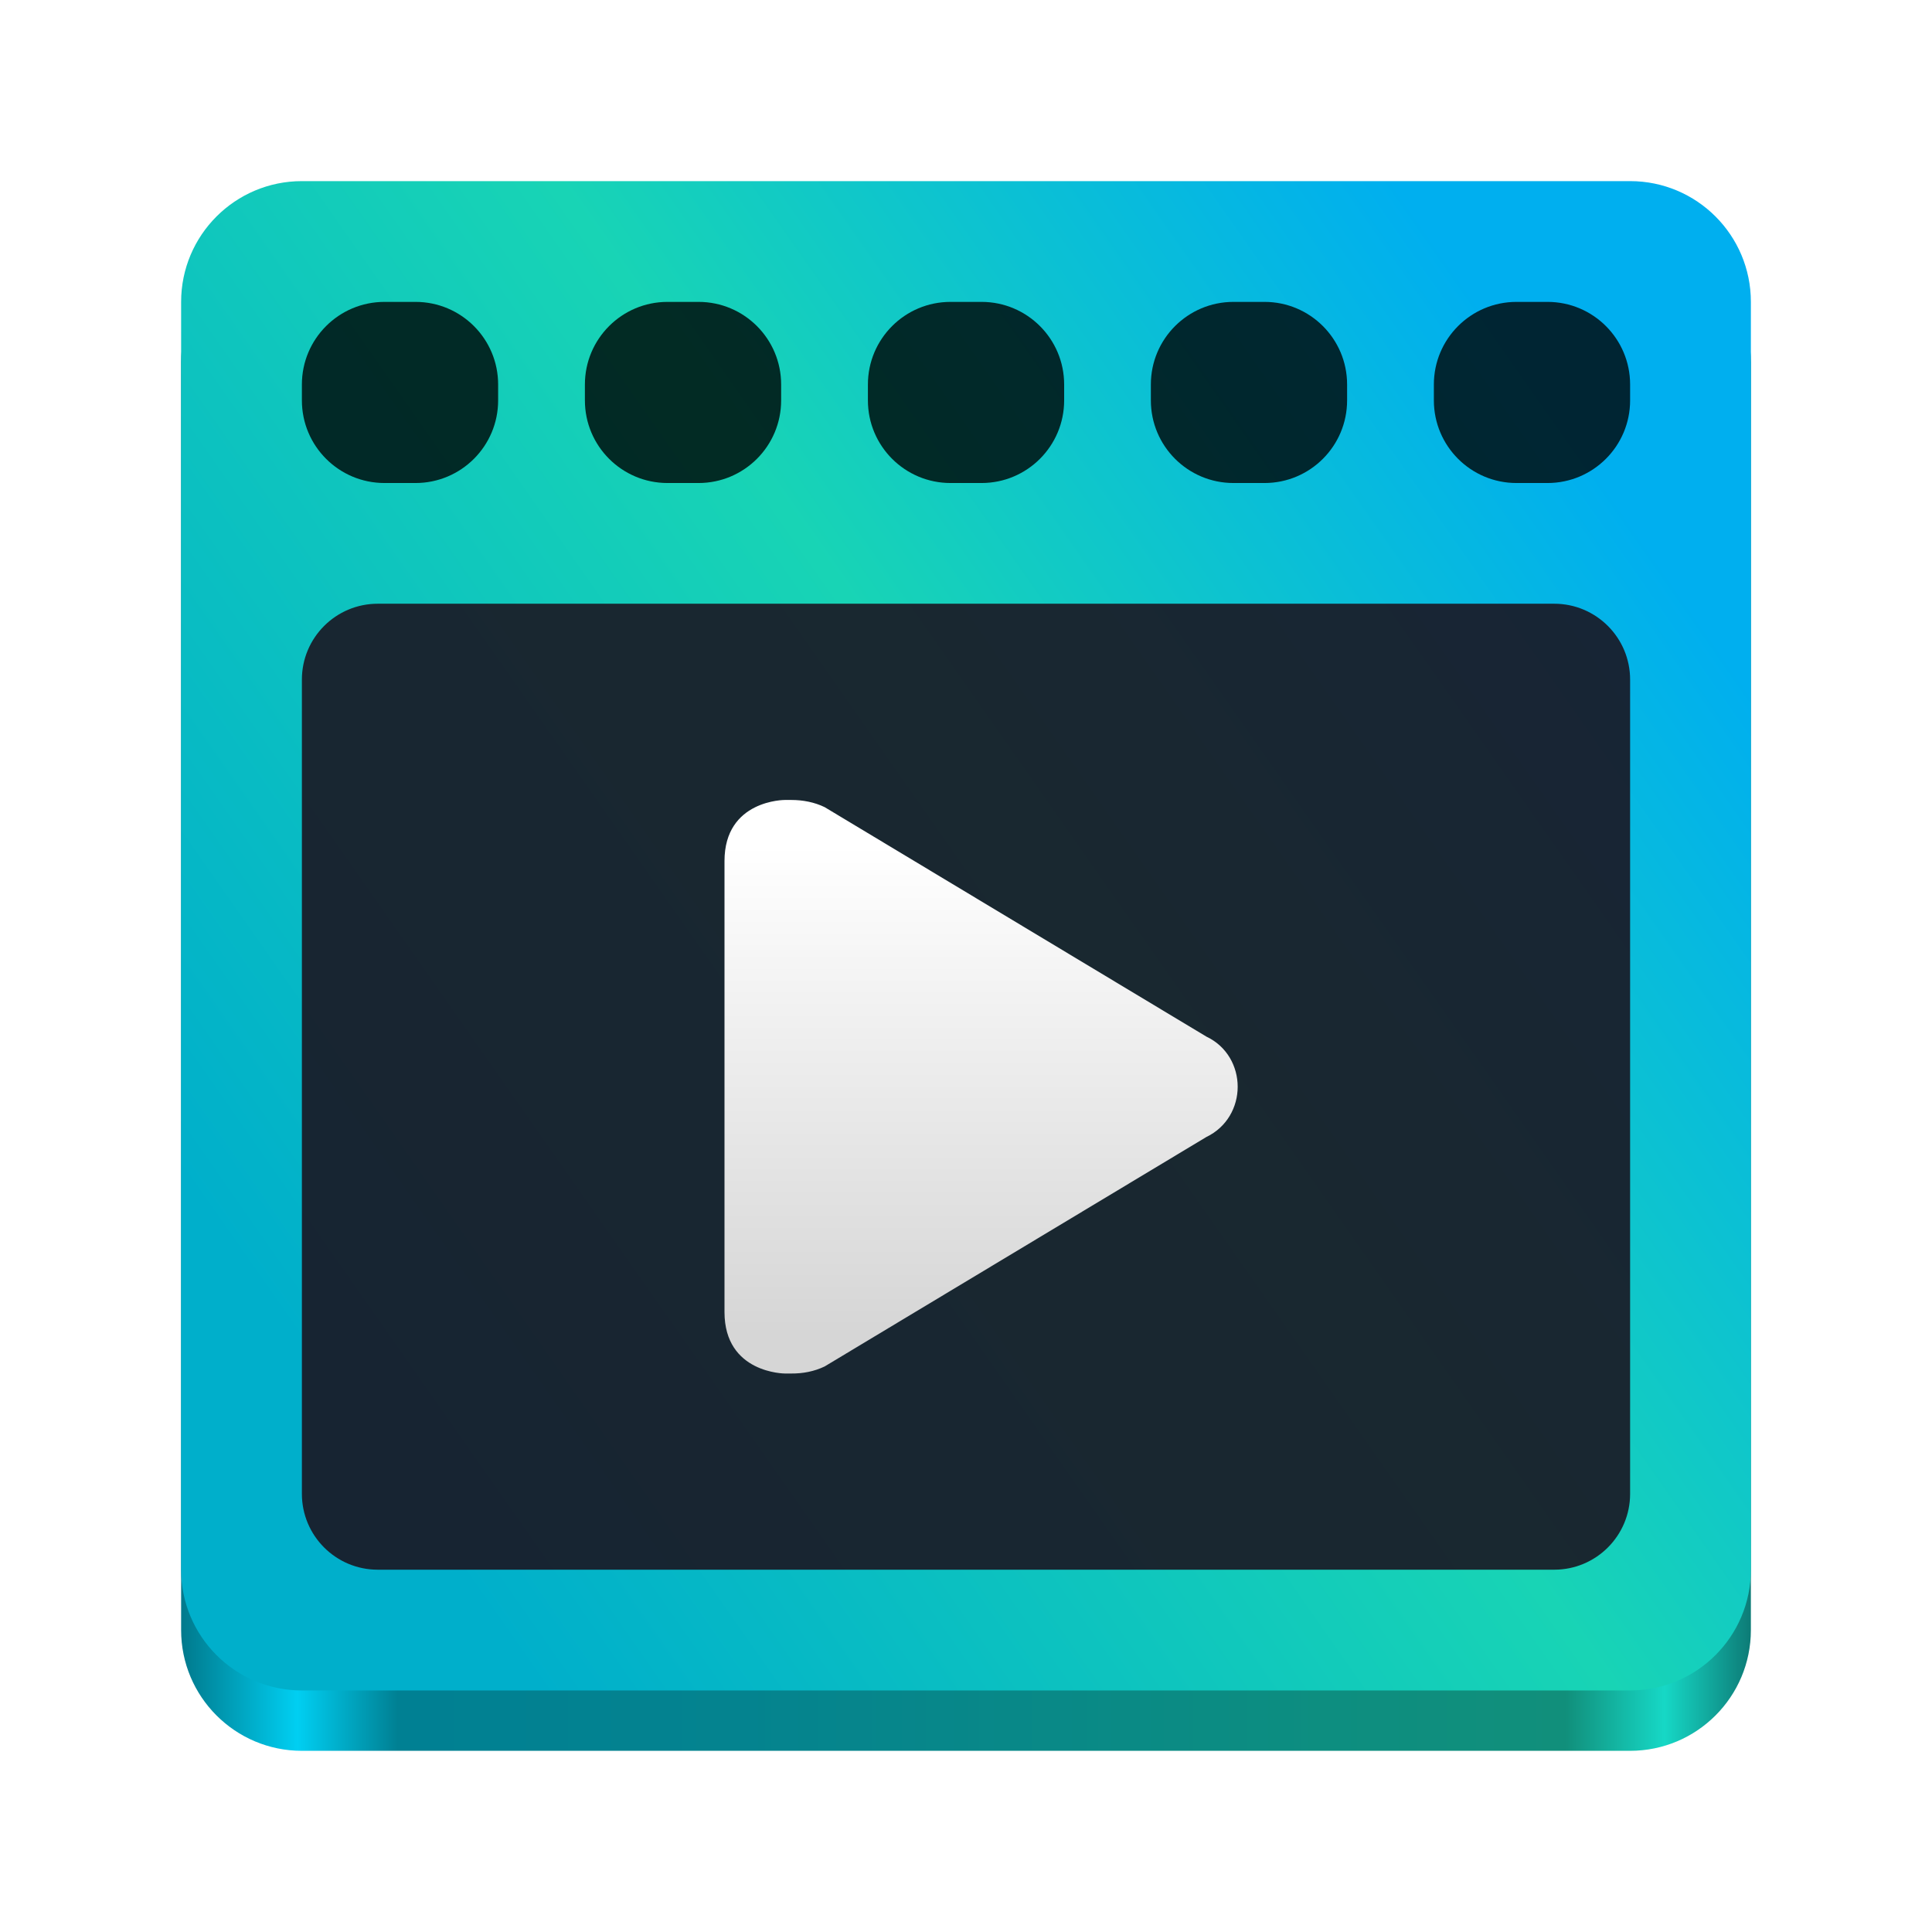
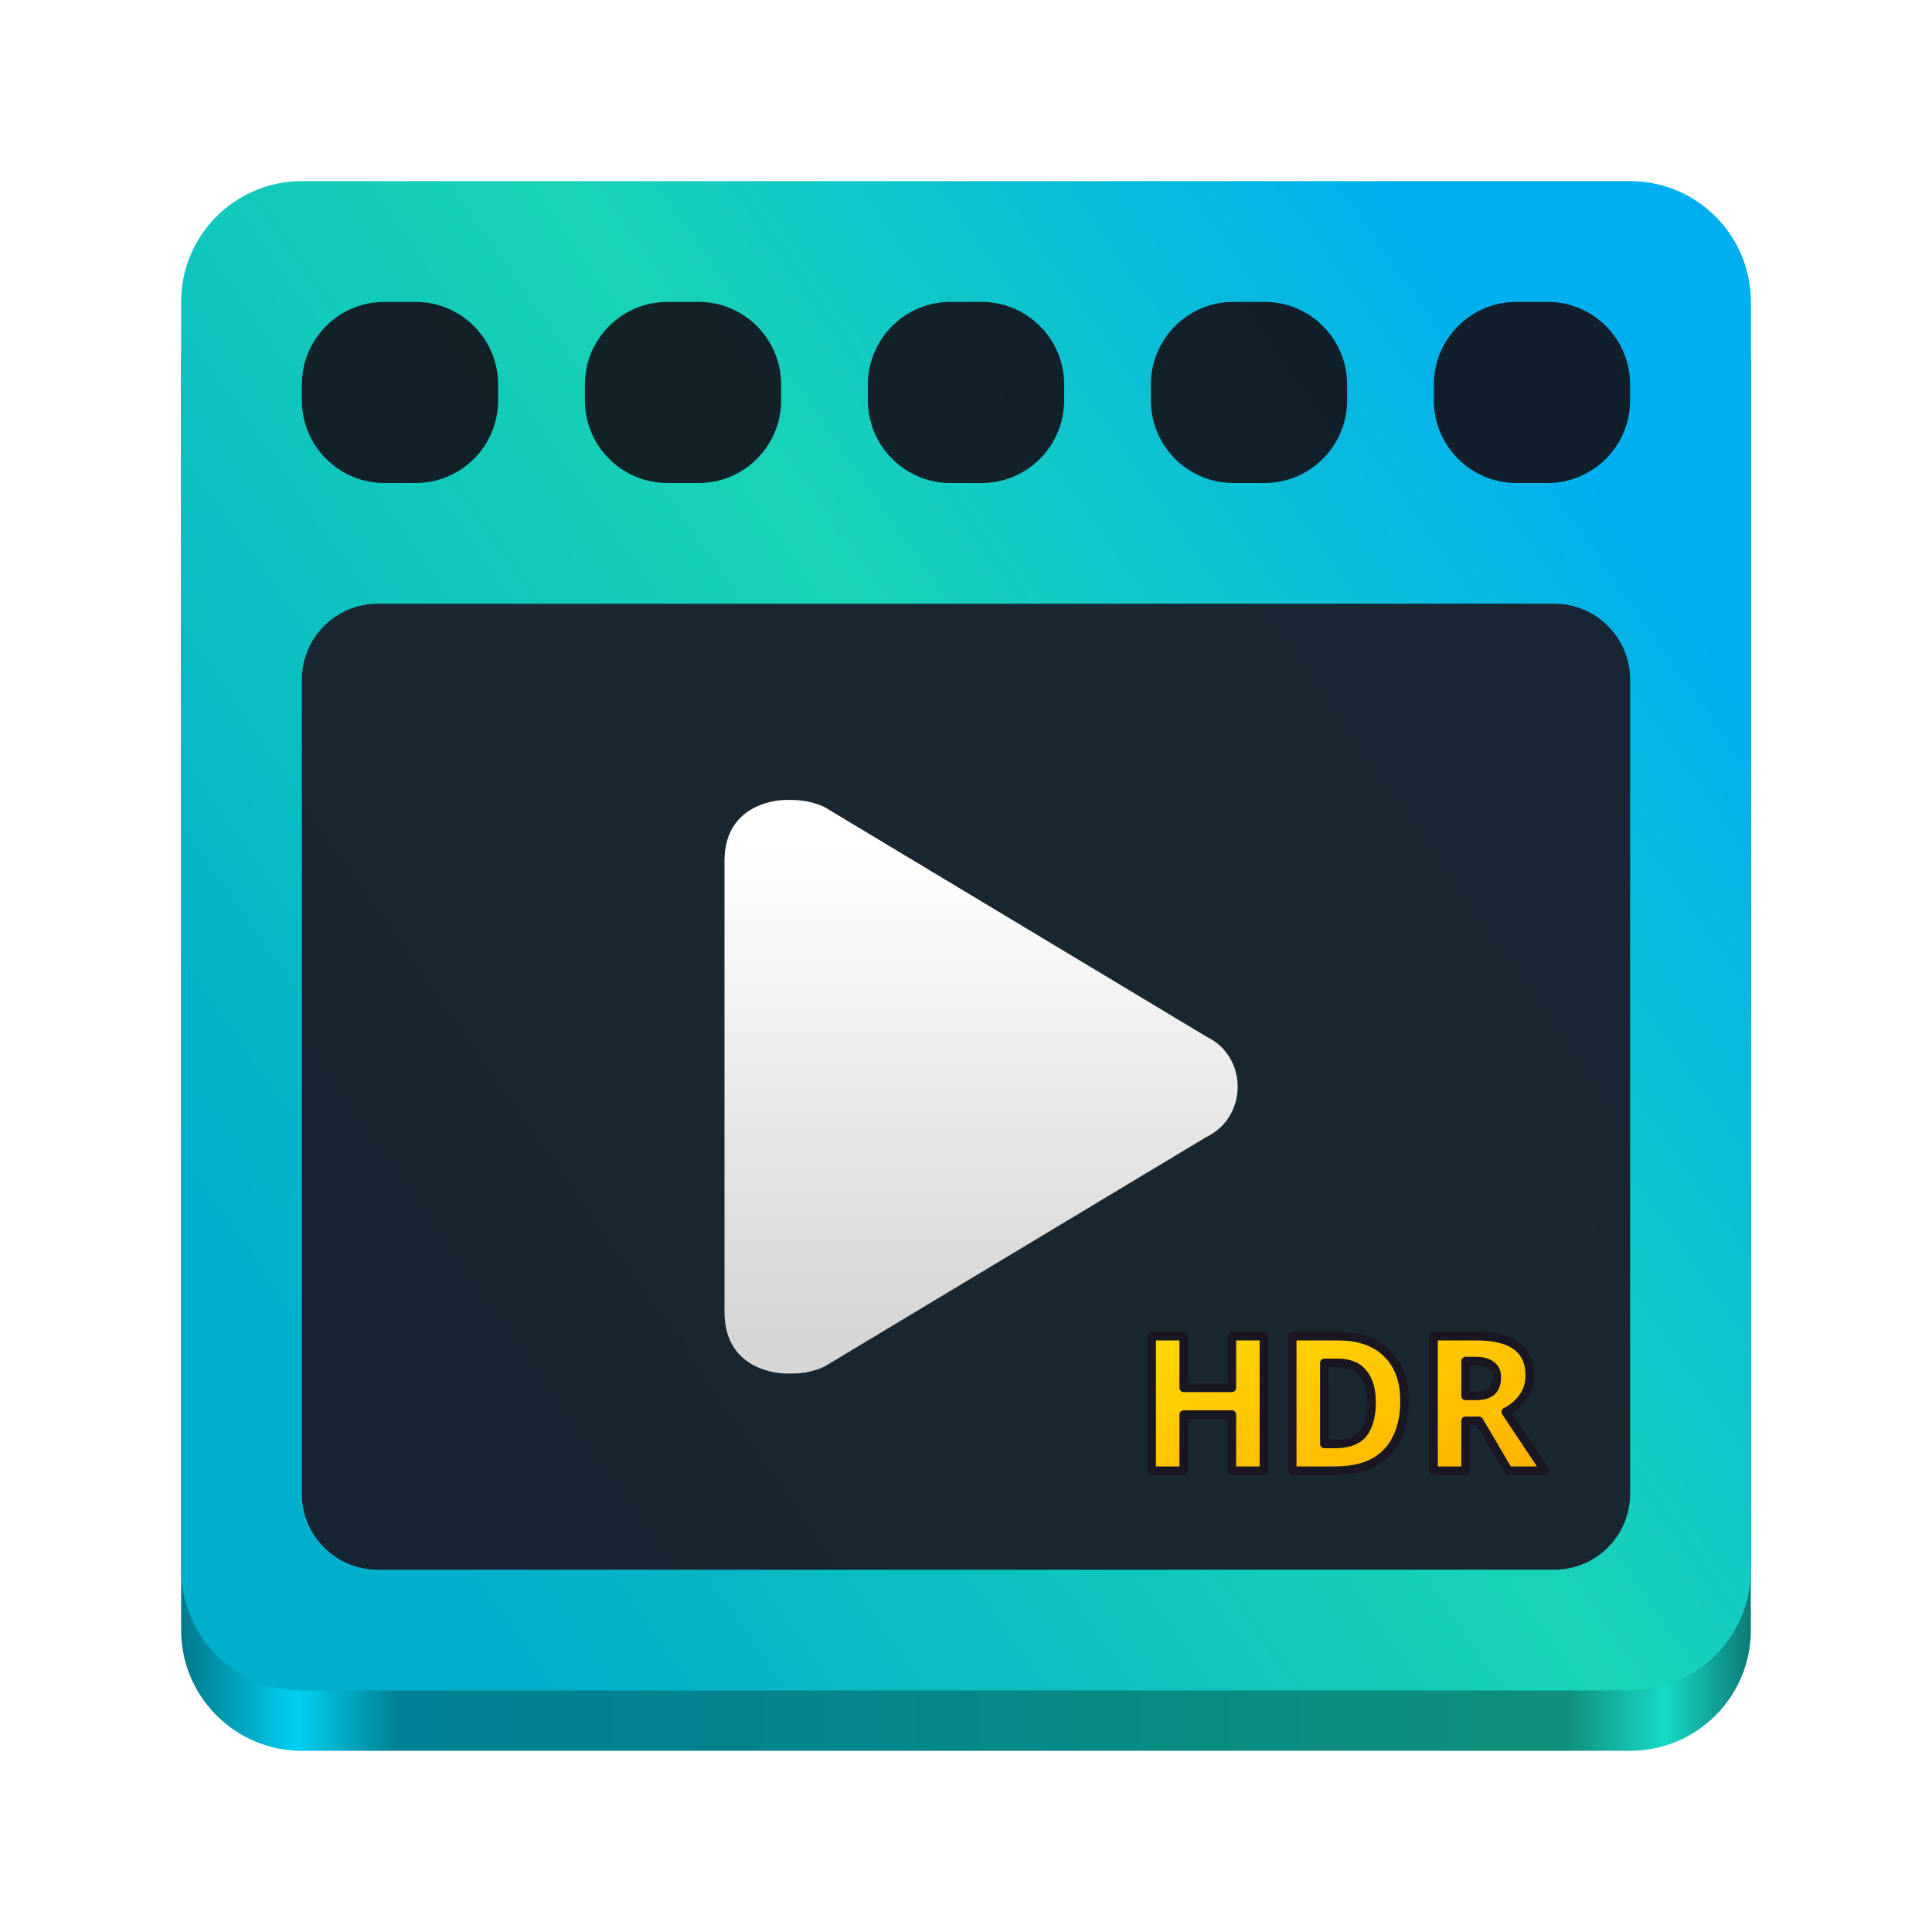
<svg xmlns="http://www.w3.org/2000/svg" id="svg1" width="128" height="128" version="1.1" viewBox="0 0 33.867 33.867">
  <defs id="defs1">
    <linearGradient id="linearGradient1" x1="88.596" x2="536.6" y1="-449.39" y2="-449.39" gradientTransform="matrix(.061421 0 0 .087034 -2.2666 69.804)" gradientUnits="userSpaceOnUse">
-       <stop id="stop299" stop-color="#00798c" offset="0" />
-       <stop id="stop300" stop-color="#00cff2" offset=".074" />
-       <stop id="stop301" stop-color="#008093" offset=".138" />
-       <stop id="stop302" stop-color="#04838f" offset=".355" />
-       <stop id="stop303" stop-color="#0d8e80" offset=".73" />
-       <stop id="stop304" stop-color="#118f7b" offset=".882" />
-       <stop id="stop413" stop-color="#16d8c6" offset=".945" />
-       <stop id="stop305" stop-color="#0d7b76" offset="1" />
+       <stop stop-color="#00798c" offset="0" />
+       <stop stop-color="#00cff2" offset=".074" />
+       <stop stop-color="#008093" offset=".138" />
+       <stop stop-color="#04838f" offset=".355" />
+       <stop stop-color="#0d8e80" offset=".73" />
+       <stop stop-color="#118f7b" offset=".882" />
+       <stop stop-color="#16d8c6" offset=".945" />
+       <stop stop-color="#0d7b76" offset="1" />
    </linearGradient>
    <linearGradient id="linearGradient2" x1="-186.6" x2="-101.4" y1="263.83" y2="204.17" gradientTransform="matrix(.26458 0 0 .26458 55.033 -45.508)" gradientUnits="userSpaceOnUse">
-       <stop id="stop293" stop-color="#00afcb" offset="0" />
-       <stop id="stop294" stop-color="#18d4b5" offset=".562" />
-       <stop id="stop295" stop-color="#00afef" offset="1" />
+       <stop stop-color="#00afcb" offset="0" />
+       <stop stop-color="#18d4b5" offset=".562" />
+       <stop stop-color="#00afef" offset="1" />
    </linearGradient>
    <linearGradient id="linearGradient298" x1="66" x2="66" y1="260" y2="228" gradientTransform="matrix(.28113 0 0 .26458 -1.3563 -45.508)" gradientUnits="userSpaceOnUse">
-       <stop id="stop297" stop-color="#d6d6d6" offset="0" />
-       <stop id="stop298" stop-color="#fff" offset="1" />
+       <stop stop-color="#d6d6d6" offset="0" />
+       <stop stop-color="#fff" offset="1" />
+     </linearGradient>
+     <linearGradient id="goldBadgeGrad" x1="0" y1="0" x2="1" y2="1">
+       <stop stop-color="#FFD700" offset="0" />
+       <stop stop-color="#FFB300" offset="1" />
    </linearGradient>
  </defs>
  <g id="layer1">
-     <rect id="rect1048-7-2" x="3.175" y="4.233" width="27.517" height="26.458" rx="2.117" ry="2.117" enable-background="new" fill="url(#linearGradient1)" style="paint-order:normal" />
-     <rect id="rect929-36-9-1-0" x="3.175" y="3.175" width="27.517" height="26.458" rx="2.117" ry="2.117" enable-background="new" fill="url(#linearGradient2)" style="paint-order:normal" />
-     <rect id="rect7-7-6" x="5.292" y="10.583" width="23.283" height="16.933" ry="1.33" enable-background="new" fill="#1a1622" fill-opacity=".901" stroke-linecap="round" stroke-linejoin="bevel" stroke-width=".563" style="mix-blend-mode:normal;paint-order:fill markers stroke" />
-     <g id="g1" fill="#131019" fill-opacity=".905" stroke-linecap="round" stroke-linejoin="bevel" stroke-width=".891">
-       <rect id="rect69-6-1-9" x="5.292" y="5.292" width="3.44" height="3.175" ry="1.448" enable-background="new" style="mix-blend-mode:luminosity;paint-order:fill markers stroke" />
-       <rect id="rect69-6-1-0-2" x="25.135" y="5.292" width="3.44" height="3.175" ry="1.448" enable-background="new" style="mix-blend-mode:luminosity;paint-order:fill markers stroke" />
-       <rect id="rect69-6-1-0-4-6" x="15.214" y="5.292" width="3.44" height="3.175" ry="1.448" enable-background="new" style="mix-blend-mode:luminosity;paint-order:fill markers stroke" />
-       <rect id="rect69-6-1-0-4-9-6" x="20.174" y="5.292" width="3.44" height="3.175" ry="1.448" enable-background="new" style="mix-blend-mode:luminosity;paint-order:fill markers stroke" />
-       <rect id="rect69-6-1-0-4-2-4" x="10.253" y="5.292" width="3.44" height="3.175" ry="1.448" enable-background="new" style="mix-blend-mode:luminosity;paint-order:fill markers stroke" />
+     <rect id="rect1048-7-2" x="3.175" y="4.233" width="27.517" height="26.458" rx="2.117" ry="2.117" fill="url(#linearGradient1)" />
+     <rect id="rect929-36-9-1-0" x="3.175" y="3.175" width="27.517" height="26.458" rx="2.117" ry="2.117" fill="url(#linearGradient2)" />
+     <rect id="rect7-7-6" x="5.292" y="10.583" width="23.283" height="16.933" ry="1.33" fill="#1a1622" fill-opacity=".901" stroke-width=".563" />
+     <g id="g1" fill="#131019" fill-opacity=".905" stroke-width=".891">
+       <rect x="5.292" y="5.292" width="3.44" height="3.175" ry="1.448" />
+       <rect x="25.135" y="5.292" width="3.44" height="3.175" ry="1.448" />
+       <rect x="15.214" y="5.292" width="3.44" height="3.175" ry="1.448" />
+       <rect x="20.174" y="5.292" width="3.44" height="3.175" ry="1.448" />
+       <rect x="10.253" y="5.292" width="3.44" height="3.175" ry="1.448" />
    </g>
-     <path id="path1-8-2" d="m12.7 22.999v-7.904c0-1.078 1.06-1.072 1.06-1.072h0.111c0.203 0 0.406 0.039 0.585 0.126l6.691 4.022c0.363 0.171 0.549 0.525 0.549 0.879 0 0.354-0.186 0.707-0.549 0.881l-6.691 4.022c-0.18 0.087-0.383 0.126-0.585 0.124h-0.111s-1.06 0-1.06-1.078z" enable-background="new" fill="url(#linearGradient298)" stroke-width=".776" style="mix-blend-mode:normal" />
+     <path id="path1-8-2" d="m12.7 22.999v-7.904c0-1.078 1.06-1.072 1.06-1.072h0.111c0.203 0 0.406 0.039 0.585 0.126l6.691 4.022c0.363 0.171 0.549 0.525 0.549 0.879 0 0.354-0.186 0.707-0.549 0.881l-6.691 4.022c-0.18 0.087-0.383 0.126-0.585 0.124h-0.111s-1.06 0-1.06-1.078z" fill="url(#linearGradient298)" stroke-width=".776" />
+     <path d="M 22.156 25.781 L 21.594 25.781 L 21.594 24.797 L 20.75 24.797 L 20.75 25.781 L 20.188 25.781 L 20.188 23.422 L 20.75 23.422 L 20.75 24.328 L 21.594 24.328 L 21.594 23.422 L 22.156 23.422 Z M 24.621 24.562 C 24.621 24.836 24.566 25.062 24.465 25.25 C 24.371 25.43 24.23 25.562 24.043 25.656 C 23.863 25.742 23.645 25.781 23.387 25.781 L 22.652 25.781 L 22.652 23.422 L 23.449 23.422 C 23.824 23.422 24.109 23.523 24.309 23.719 C 24.516 23.918 24.621 24.199 24.621 24.562 Z M 24.043 24.578 C 24.043 24.352 23.988 24.18 23.887 24.062 C 23.793 23.949 23.645 23.891 23.449 23.891 L 23.215 23.891 L 23.215 25.312 L 23.402 25.312 C 23.621 25.312 23.781 25.258 23.887 25.141 C 23.988 25.016 24.043 24.828 24.043 24.578 Z M 25.879 23.422 C 26.504 23.422 26.816 23.652 26.816 24.109 C 26.816 24.266 26.773 24.398 26.691 24.5 C 26.617 24.605 26.52 24.688 26.395 24.75 L 27.082 25.781 L 26.441 25.781 L 25.926 24.906 L 25.691 24.906 L 25.691 25.781 L 25.129 25.781 L 25.129 23.422 Z M 25.863 23.859 L 25.691 23.859 L 25.691 24.469 L 25.863 24.469 C 25.977 24.469 26.066 24.449 26.129 24.406 C 26.199 24.355 26.238 24.266 26.238 24.141 C 26.238 24.047 26.207 23.98 26.145 23.938 C 26.09 23.887 25.996 23.859 25.863 23.859 Z " fill="url(#goldBadgeGrad)" stroke="#1a1622" stroke-width="0.15" stroke-linejoin="round" />
  </g>
</svg>
